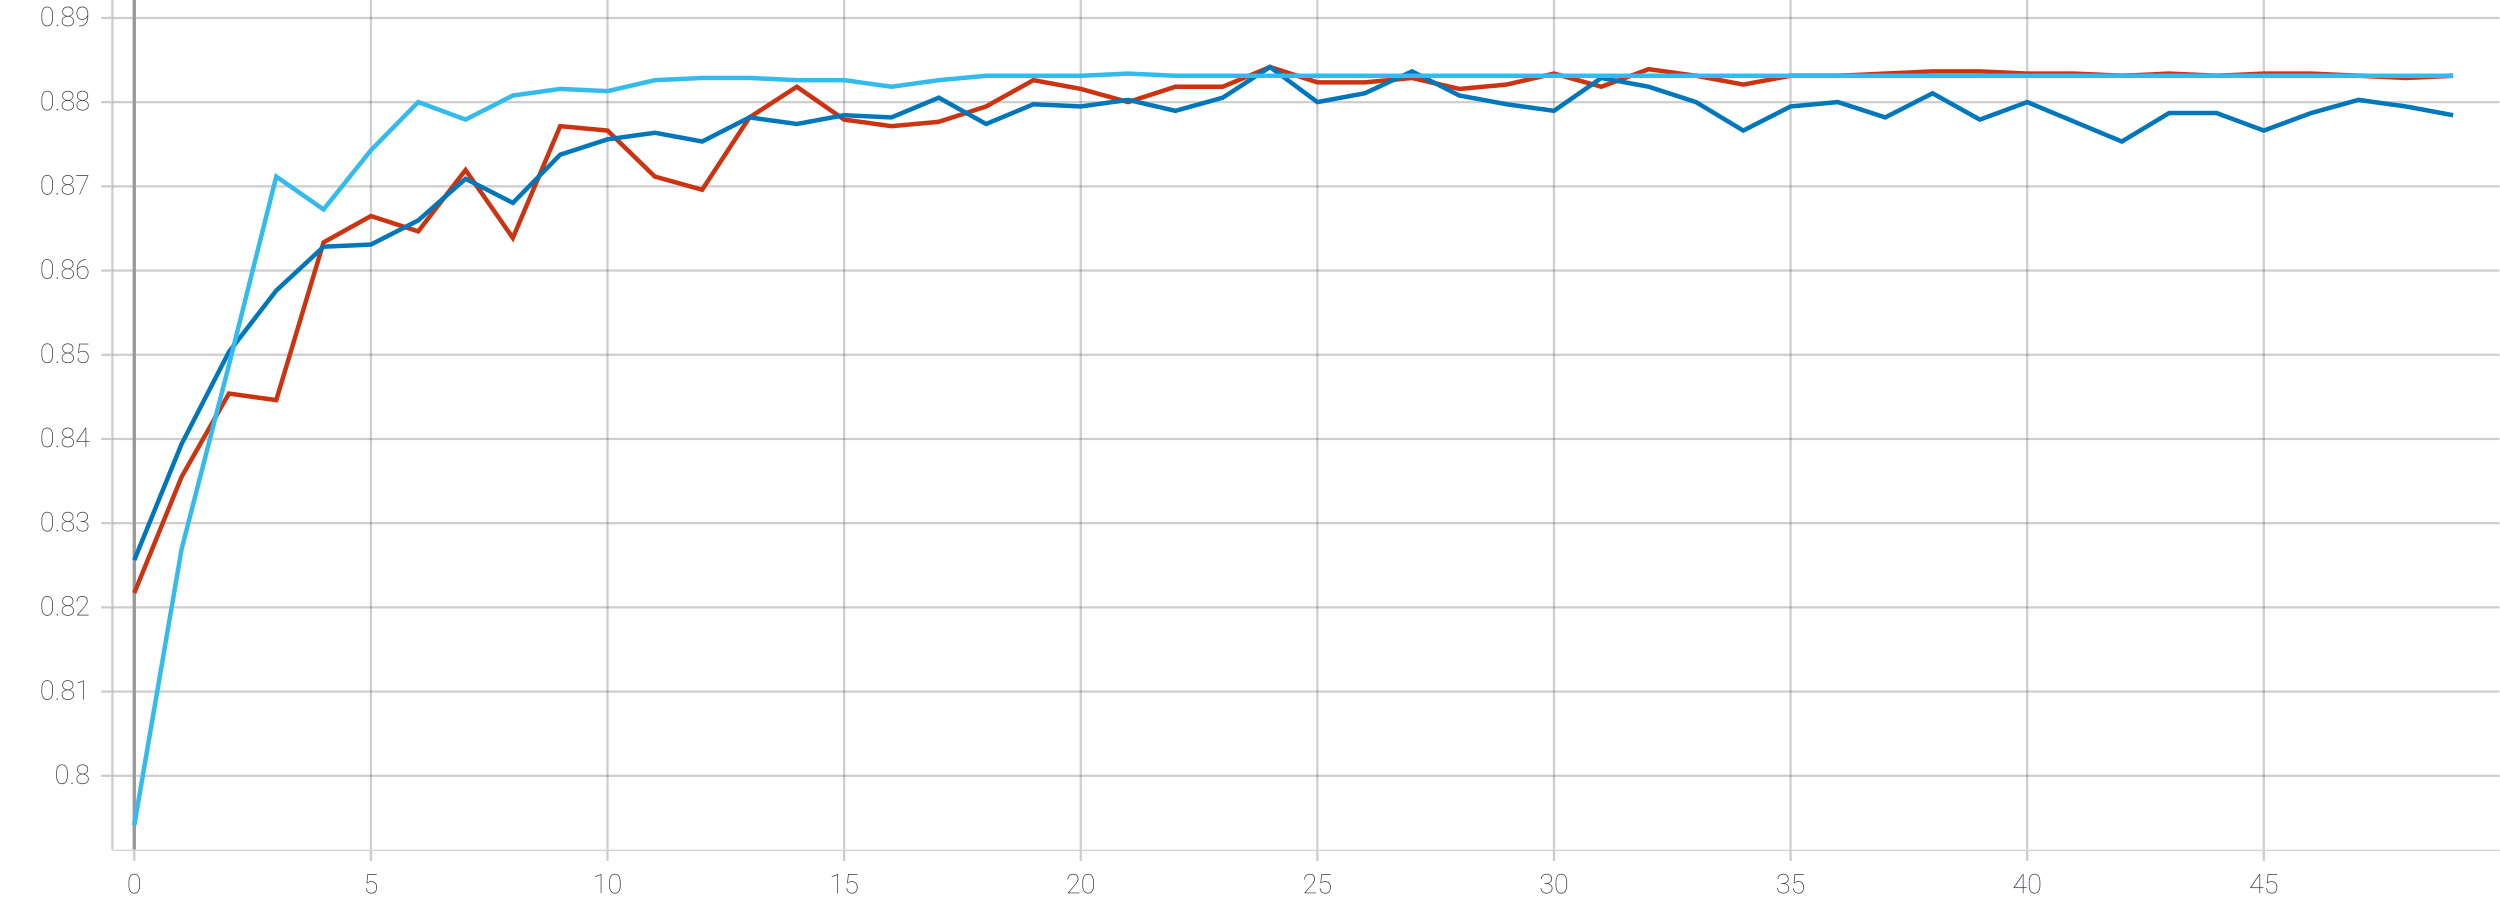
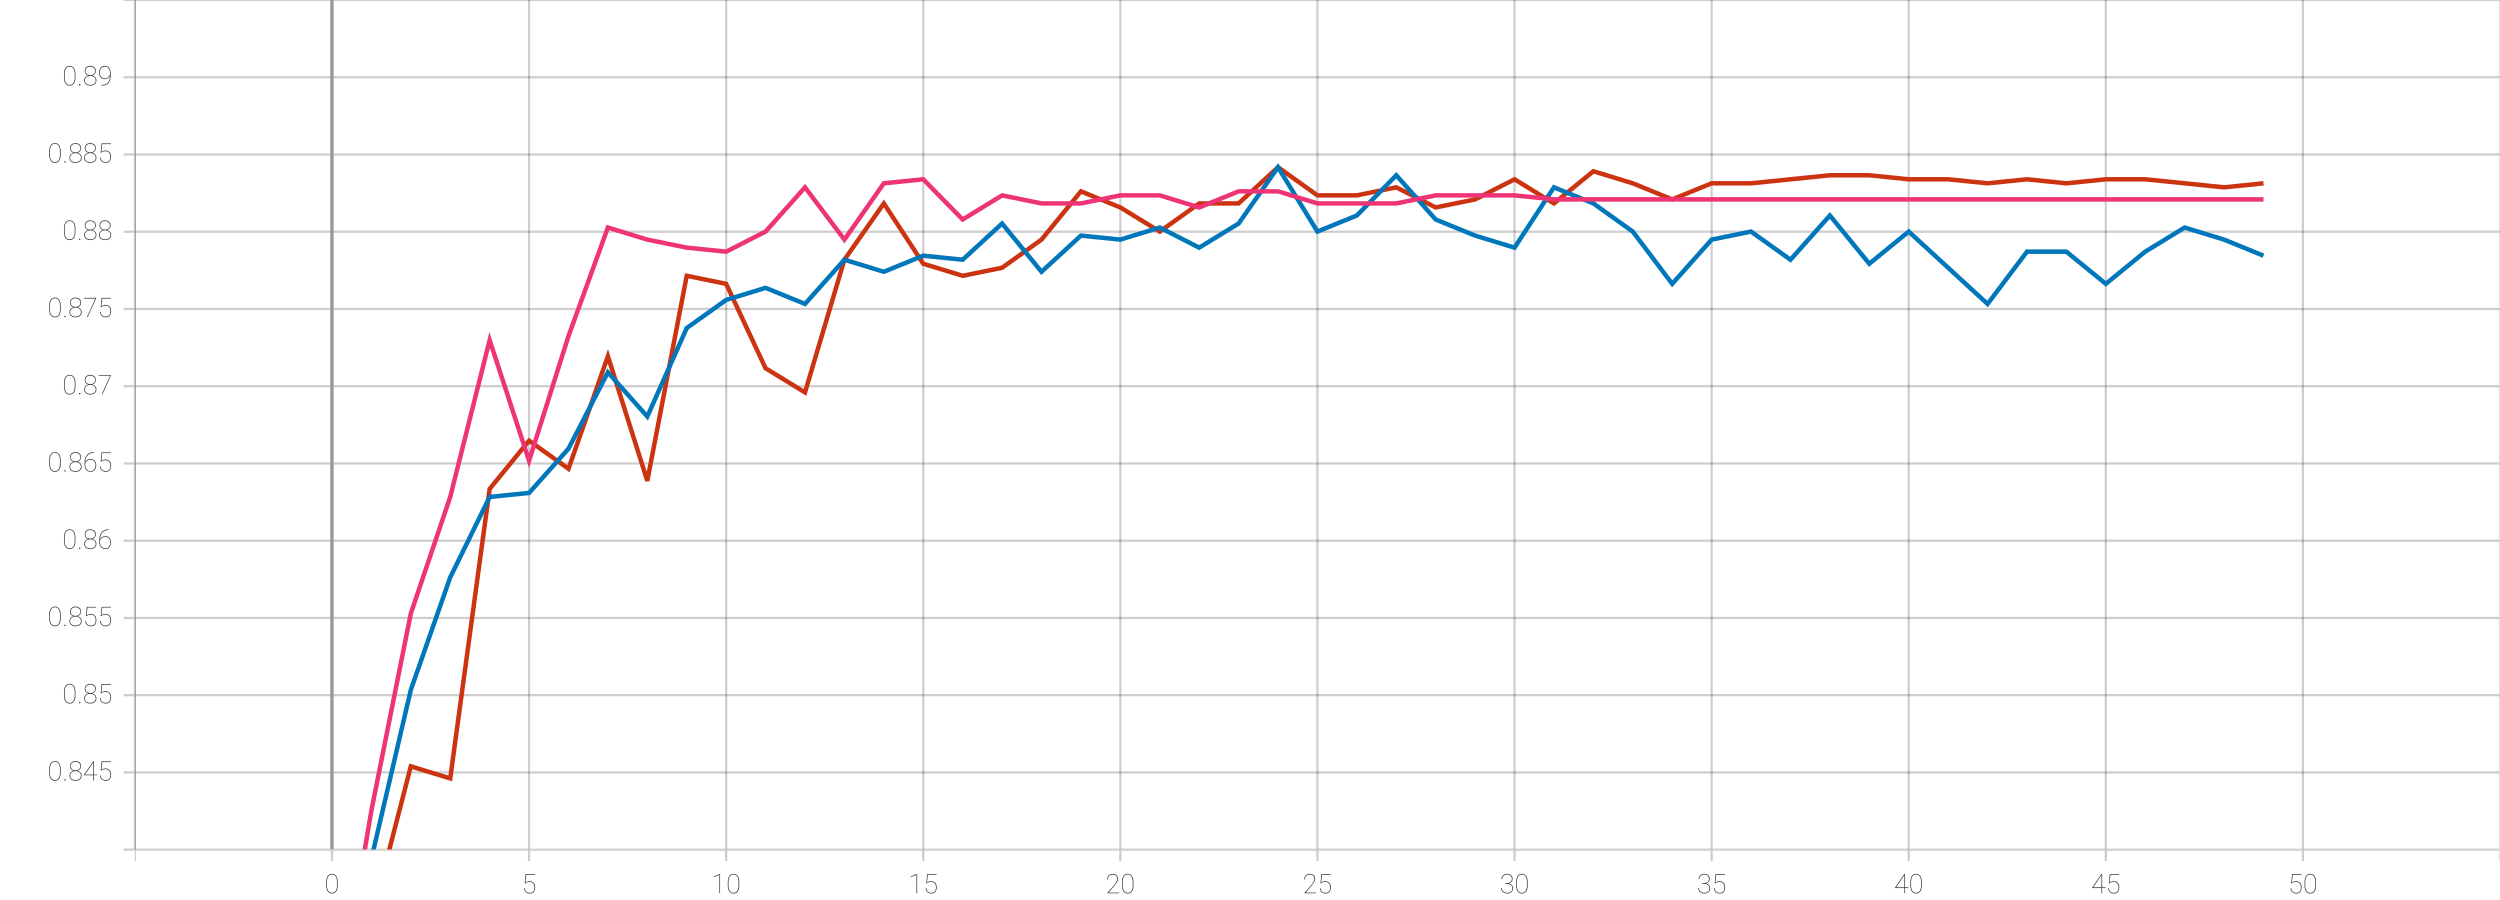
<svg xmlns="http://www.w3.org/2000/svg" viewBox="0 0 1112.2 400">
  <g>
    <g>
      <g>
        <g>
          <g>
-             <line x1="50" y1="345.129" x2="45" y2="345.129" style="visibility: inherit;" fill="rgb(0, 0, 0)" stroke="rgb(204, 204, 204)" stroke-width="1px" />
-             <line x1="50" y1="307.669" x2="45" y2="307.669" style="visibility: inherit;" fill="rgb(0, 0, 0)" stroke="rgb(204, 204, 204)" stroke-width="1px" />
-             <line x1="50" y1="270.209" x2="45" y2="270.209" style="visibility: inherit;" fill="rgb(0, 0, 0)" stroke="rgb(204, 204, 204)" stroke-width="1px" />
-             <line x1="50" y1="232.749" x2="45" y2="232.749" style="visibility: inherit;" fill="rgb(0, 0, 0)" stroke="rgb(204, 204, 204)" stroke-width="1px" />
-             <line x1="50" y1="195.289" x2="45" y2="195.289" style="visibility: inherit;" fill="rgb(0, 0, 0)" stroke="rgb(204, 204, 204)" stroke-width="1px" />
-             <line x1="50" y1="157.829" x2="45" y2="157.829" style="visibility: inherit;" fill="rgb(0, 0, 0)" stroke="rgb(204, 204, 204)" stroke-width="1px" />
-             <line x1="50" y1="120.369" x2="45" y2="120.369" style="visibility: inherit;" fill="rgb(0, 0, 0)" stroke="rgb(204, 204, 204)" stroke-width="1px" />
-             <line x1="50" y1="82.909" x2="45" y2="82.909" style="visibility: inherit;" fill="rgb(0, 0, 0)" stroke="rgb(204, 204, 204)" stroke-width="1px" />
-             <line x1="50" y1="45.449" x2="45" y2="45.449" style="visibility: inherit;" fill="rgb(0, 0, 0)" stroke="rgb(204, 204, 204)" stroke-width="1px" />
-             <line x1="50" y1="7.989" x2="45" y2="7.989" style="visibility: inherit;" fill="rgb(0, 0, 0)" stroke="rgb(204, 204, 204)" stroke-width="1px" />
+             <line x1="60" y1="378" x2="55" y2="378" style="visibility: inherit;" fill="rgb(0, 0, 0)" stroke="rgb(204, 204, 204)" stroke-width="1px" />
+             <line x1="60" y1="343.636" x2="55" y2="343.636" style="visibility: inherit;" fill="rgb(0, 0, 0)" stroke="rgb(204, 204, 204)" stroke-width="1px" />
+             <line x1="60" y1="309.273" x2="55" y2="309.273" style="visibility: inherit;" fill="rgb(0, 0, 0)" stroke="rgb(204, 204, 204)" stroke-width="1px" />
+             <line x1="60" y1="274.909" x2="55" y2="274.909" style="visibility: inherit;" fill="rgb(0, 0, 0)" stroke="rgb(204, 204, 204)" stroke-width="1px" />
+             <line x1="60" y1="240.545" x2="55" y2="240.545" style="visibility: inherit;" fill="rgb(0, 0, 0)" stroke="rgb(204, 204, 204)" stroke-width="1px" />
+             <line x1="60" y1="206.182" x2="55" y2="206.182" style="visibility: inherit;" fill="rgb(0, 0, 0)" stroke="rgb(204, 204, 204)" stroke-width="1px" />
+             <line x1="60" y1="171.818" x2="55" y2="171.818" style="visibility: inherit;" fill="rgb(0, 0, 0)" stroke="rgb(204, 204, 204)" stroke-width="1px" />
+             <line x1="60" y1="137.455" x2="55" y2="137.455" style="visibility: inherit;" fill="rgb(0, 0, 0)" stroke="rgb(204, 204, 204)" stroke-width="1px" />
+             <line x1="60" y1="103.091" x2="55" y2="103.091" style="visibility: inherit;" fill="rgb(0, 0, 0)" stroke="rgb(204, 204, 204)" stroke-width="1px" />
+             <line x1="60" y1="68.727" x2="55" y2="68.727" style="visibility: inherit;" fill="rgb(0, 0, 0)" stroke="rgb(204, 204, 204)" stroke-width="1px" />
+             <line x1="60" y1="34.364" x2="55" y2="34.364" style="visibility: inherit;" fill="rgb(0, 0, 0)" stroke="rgb(204, 204, 204)" stroke-width="1px" />
+             <line x1="60" y1="0" x2="55" y2="0" style="visibility: inherit;" fill="rgb(0, 0, 0)" stroke="rgb(204, 204, 204)" stroke-width="1px" />
          </g>
-           <g transform="translate(40, 0)">
-             <text x="0" y="345.129" dx="0em" dy="0.3em" style="text-anchor: end; visibility: inherit; font-family: Roboto, sans-serif; font-size: 12px; font-weight: 200;" fill="rgb(50, 49, 63)" stroke="none" stroke-width="1px">0.8</text>
-             <text x="0" y="307.669" dx="0em" dy="0.3em" style="text-anchor: end; visibility: inherit; font-family: Roboto, sans-serif; font-size: 12px; font-weight: 200;" fill="rgb(50, 49, 63)" stroke="none" stroke-width="1px">0.81</text>
-             <text x="0" y="270.209" dx="0em" dy="0.3em" style="text-anchor: end; visibility: inherit; font-family: Roboto, sans-serif; font-size: 12px; font-weight: 200;" fill="rgb(50, 49, 63)" stroke="none" stroke-width="1px">0.82</text>
-             <text x="0" y="232.749" dx="0em" dy="0.3em" style="text-anchor: end; visibility: inherit; font-family: Roboto, sans-serif; font-size: 12px; font-weight: 200;" fill="rgb(50, 49, 63)" stroke="none" stroke-width="1px">0.83</text>
-             <text x="0" y="195.289" dx="0em" dy="0.3em" style="text-anchor: end; visibility: inherit; font-family: Roboto, sans-serif; font-size: 12px; font-weight: 200;" fill="rgb(50, 49, 63)" stroke="none" stroke-width="1px">0.84</text>
-             <text x="0" y="157.829" dx="0em" dy="0.3em" style="text-anchor: end; visibility: inherit; font-family: Roboto, sans-serif; font-size: 12px; font-weight: 200;" fill="rgb(50, 49, 63)" stroke="none" stroke-width="1px">0.85</text>
-             <text x="0" y="120.369" dx="0em" dy="0.3em" style="text-anchor: end; visibility: inherit; font-family: Roboto, sans-serif; font-size: 12px; font-weight: 200;" fill="rgb(50, 49, 63)" stroke="none" stroke-width="1px">0.86</text>
-             <text x="0" y="82.909" dx="0em" dy="0.3em" style="text-anchor: end; visibility: inherit; font-family: Roboto, sans-serif; font-size: 12px; font-weight: 200;" fill="rgb(50, 49, 63)" stroke="none" stroke-width="1px">0.87</text>
-             <text x="0" y="45.449" dx="0em" dy="0.3em" style="text-anchor: end; visibility: inherit; font-family: Roboto, sans-serif; font-size: 12px; font-weight: 200;" fill="rgb(50, 49, 63)" stroke="none" stroke-width="1px">0.88</text>
-             <text x="0" y="7.989" dx="0em" dy="0.3em" style="text-anchor: end; visibility: inherit; font-family: Roboto, sans-serif; font-size: 12px; font-weight: 200;" fill="rgb(50, 49, 63)" stroke="none" stroke-width="1px">0.89</text>
+           <g transform="translate(50, 0)">
+             <text x="0" y="378" dx="0em" dy="0.3em" style="text-anchor: end; visibility: hidden; font-family: Roboto, sans-serif; font-size: 12px; font-weight: 200;" fill="rgb(50, 49, 63)" stroke="none" stroke-width="1px">0.84</text>
+             <text x="0" y="343.636" dx="0em" dy="0.3em" style="text-anchor: end; visibility: inherit; font-family: Roboto, sans-serif; font-size: 12px; font-weight: 200;" fill="rgb(50, 49, 63)" stroke="none" stroke-width="1px">0.845</text>
+             <text x="0" y="309.273" dx="0em" dy="0.3em" style="text-anchor: end; visibility: inherit; font-family: Roboto, sans-serif; font-size: 12px; font-weight: 200;" fill="rgb(50, 49, 63)" stroke="none" stroke-width="1px">0.85</text>
+             <text x="0" y="274.909" dx="0em" dy="0.3em" style="text-anchor: end; visibility: inherit; font-family: Roboto, sans-serif; font-size: 12px; font-weight: 200;" fill="rgb(50, 49, 63)" stroke="none" stroke-width="1px">0.855</text>
+             <text x="0" y="240.545" dx="0em" dy="0.3em" style="text-anchor: end; visibility: inherit; font-family: Roboto, sans-serif; font-size: 12px; font-weight: 200;" fill="rgb(50, 49, 63)" stroke="none" stroke-width="1px">0.86</text>
+             <text x="0" y="206.182" dx="0em" dy="0.3em" style="text-anchor: end; visibility: inherit; font-family: Roboto, sans-serif; font-size: 12px; font-weight: 200;" fill="rgb(50, 49, 63)" stroke="none" stroke-width="1px">0.865</text>
+             <text x="0" y="171.818" dx="0em" dy="0.3em" style="text-anchor: end; visibility: inherit; font-family: Roboto, sans-serif; font-size: 12px; font-weight: 200;" fill="rgb(50, 49, 63)" stroke="none" stroke-width="1px">0.87</text>
+             <text x="0" y="137.455" dx="0em" dy="0.3em" style="text-anchor: end; visibility: inherit; font-family: Roboto, sans-serif; font-size: 12px; font-weight: 200;" fill="rgb(50, 49, 63)" stroke="none" stroke-width="1px">0.875</text>
+             <text x="0" y="103.091" dx="0em" dy="0.3em" style="text-anchor: end; visibility: inherit; font-family: Roboto, sans-serif; font-size: 12px; font-weight: 200;" fill="rgb(50, 49, 63)" stroke="none" stroke-width="1px">0.88</text>
+             <text x="0" y="68.727" dx="0em" dy="0.3em" style="text-anchor: end; visibility: inherit; font-family: Roboto, sans-serif; font-size: 12px; font-weight: 200;" fill="rgb(50, 49, 63)" stroke="none" stroke-width="1px">0.885</text>
+             <text x="0" y="34.364" dx="0em" dy="0.3em" style="text-anchor: end; visibility: inherit; font-family: Roboto, sans-serif; font-size: 12px; font-weight: 200;" fill="rgb(50, 49, 63)" stroke="none" stroke-width="1px">0.89</text>
+             <text x="0" y="0" dx="0em" dy="0.3em" style="text-anchor: end; visibility: hidden; font-family: Roboto, sans-serif; font-size: 12px; font-weight: 200;" fill="rgb(50, 49, 63)" stroke="none" stroke-width="1px">0.895</text>
          </g>
-           <line x1="50" y1="0" x2="50" y2="378" fill="rgb(0, 0, 0)" stroke="rgb(204, 204, 204)" stroke-width="1px" />
+           <line x1="60" y1="0" x2="60" y2="378" fill="rgb(0, 0, 0)" stroke="rgb(204, 204, 204)" stroke-width="1px" />
        </g>
      </g>
-       <g transform="translate(50, 0)" clip-path="url(#clip_0)">
+       <g transform="translate(60, 0)" clip-path="url(#clip_0)">
        <clipPath id="clip_0">
-           <rect width="1062" height="378" />
+           <rect width="1052" height="378" />
        </clipPath>
        <g>
          <g>
            <g>
-               <line x1="9.738" y1="0" x2="9.738" y2="378" fill="rgb(0, 0, 0)" stroke="rgb(60, 60, 60)" stroke-width="1px" opacity="0.25" />
-               <line x1="115.002" y1="0" x2="115.002" y2="378" fill="rgb(0, 0, 0)" stroke="rgb(60, 60, 60)" stroke-width="1px" opacity="0.25" />
-               <line x1="220.267" y1="0" x2="220.267" y2="378" fill="rgb(0, 0, 0)" stroke="rgb(60, 60, 60)" stroke-width="1px" opacity="0.25" />
-               <line x1="325.532" y1="0" x2="325.532" y2="378" fill="rgb(0, 0, 0)" stroke="rgb(60, 60, 60)" stroke-width="1px" opacity="0.25" />
-               <line x1="430.796" y1="0" x2="430.796" y2="378" fill="rgb(0, 0, 0)" stroke="rgb(60, 60, 60)" stroke-width="1px" opacity="0.25" />
-               <line x1="536.061" y1="0" x2="536.061" y2="378" fill="rgb(0, 0, 0)" stroke="rgb(60, 60, 60)" stroke-width="1px" opacity="0.25" />
-               <line x1="641.326" y1="0" x2="641.326" y2="378" fill="rgb(0, 0, 0)" stroke="rgb(60, 60, 60)" stroke-width="1px" opacity="0.25" />
-               <line x1="746.59" y1="0" x2="746.59" y2="378" fill="rgb(0, 0, 0)" stroke="rgb(60, 60, 60)" stroke-width="1px" opacity="0.25" />
-               <line x1="851.855" y1="0" x2="851.855" y2="378" fill="rgb(0, 0, 0)" stroke="rgb(60, 60, 60)" stroke-width="1px" opacity="0.25" />
-               <line x1="957.12" y1="0" x2="957.12" y2="378" fill="rgb(0, 0, 0)" stroke="rgb(60, 60, 60)" stroke-width="1px" opacity="0.25" />
+               <line x1="0" y1="0" x2="0" y2="378" fill="rgb(0, 0, 0)" stroke="rgb(60, 60, 60)" stroke-width="1px" opacity="0.25" />
+               <line x1="87.683" y1="0" x2="87.683" y2="378" fill="rgb(0, 0, 0)" stroke="rgb(60, 60, 60)" stroke-width="1px" opacity="0.25" />
+               <line x1="175.367" y1="0" x2="175.367" y2="378" fill="rgb(0, 0, 0)" stroke="rgb(60, 60, 60)" stroke-width="1px" opacity="0.25" />
+               <line x1="263.05" y1="0" x2="263.05" y2="378" fill="rgb(0, 0, 0)" stroke="rgb(60, 60, 60)" stroke-width="1px" opacity="0.25" />
+               <line x1="350.733" y1="0" x2="350.733" y2="378" fill="rgb(0, 0, 0)" stroke="rgb(60, 60, 60)" stroke-width="1px" opacity="0.25" />
+               <line x1="438.417" y1="0" x2="438.417" y2="378" fill="rgb(0, 0, 0)" stroke="rgb(60, 60, 60)" stroke-width="1px" opacity="0.25" />
+               <line x1="526.1" y1="0" x2="526.1" y2="378" fill="rgb(0, 0, 0)" stroke="rgb(60, 60, 60)" stroke-width="1px" opacity="0.25" />
+               <line x1="613.783" y1="0" x2="613.783" y2="378" fill="rgb(0, 0, 0)" stroke="rgb(60, 60, 60)" stroke-width="1px" opacity="0.25" />
+               <line x1="701.467" y1="0" x2="701.467" y2="378" fill="rgb(0, 0, 0)" stroke="rgb(60, 60, 60)" stroke-width="1px" opacity="0.25" />
+               <line x1="789.15" y1="0" x2="789.15" y2="378" fill="rgb(0, 0, 0)" stroke="rgb(60, 60, 60)" stroke-width="1px" opacity="0.25" />
+               <line x1="876.833" y1="0" x2="876.833" y2="378" fill="rgb(0, 0, 0)" stroke="rgb(60, 60, 60)" stroke-width="1px" opacity="0.25" />
+               <line x1="964.517" y1="0" x2="964.517" y2="378" fill="rgb(0, 0, 0)" stroke="rgb(60, 60, 60)" stroke-width="1px" opacity="0.25" />
+               <line x1="1052.2" y1="0" x2="1052.2" y2="378" fill="rgb(0, 0, 0)" stroke="rgb(60, 60, 60)" stroke-width="1px" opacity="0.25" />
            </g>
            <g>
-               <line x1="0" y1="345.129" x2="1062.2" y2="345.129" fill="rgb(0, 0, 0)" stroke="rgb(60, 60, 60)" stroke-width="1px" opacity="0.25" />
-               <line x1="0" y1="307.669" x2="1062.2" y2="307.669" fill="rgb(0, 0, 0)" stroke="rgb(60, 60, 60)" stroke-width="1px" opacity="0.25" />
-               <line x1="0" y1="270.209" x2="1062.2" y2="270.209" fill="rgb(0, 0, 0)" stroke="rgb(60, 60, 60)" stroke-width="1px" opacity="0.25" />
-               <line x1="0" y1="232.749" x2="1062.2" y2="232.749" fill="rgb(0, 0, 0)" stroke="rgb(60, 60, 60)" stroke-width="1px" opacity="0.25" />
-               <line x1="0" y1="195.289" x2="1062.2" y2="195.289" fill="rgb(0, 0, 0)" stroke="rgb(60, 60, 60)" stroke-width="1px" opacity="0.25" />
-               <line x1="0" y1="157.829" x2="1062.2" y2="157.829" fill="rgb(0, 0, 0)" stroke="rgb(60, 60, 60)" stroke-width="1px" opacity="0.25" />
-               <line x1="0" y1="120.369" x2="1062.2" y2="120.369" fill="rgb(0, 0, 0)" stroke="rgb(60, 60, 60)" stroke-width="1px" opacity="0.25" />
-               <line x1="0" y1="82.909" x2="1062.2" y2="82.909" fill="rgb(0, 0, 0)" stroke="rgb(60, 60, 60)" stroke-width="1px" opacity="0.25" />
-               <line x1="0" y1="45.449" x2="1062.2" y2="45.449" fill="rgb(0, 0, 0)" stroke="rgb(60, 60, 60)" stroke-width="1px" opacity="0.25" />
-               <line x1="0" y1="7.989" x2="1062.2" y2="7.989" fill="rgb(0, 0, 0)" stroke="rgb(60, 60, 60)" stroke-width="1px" opacity="0.25" />
+               <line x1="0" y1="378" x2="1052.2" y2="378" fill="rgb(0, 0, 0)" stroke="rgb(60, 60, 60)" stroke-width="1px" opacity="0.25" />
+               <line x1="0" y1="343.636" x2="1052.2" y2="343.636" fill="rgb(0, 0, 0)" stroke="rgb(60, 60, 60)" stroke-width="1px" opacity="0.25" />
+               <line x1="0" y1="309.273" x2="1052.2" y2="309.273" fill="rgb(0, 0, 0)" stroke="rgb(60, 60, 60)" stroke-width="1px" opacity="0.25" />
+               <line x1="0" y1="274.909" x2="1052.2" y2="274.909" fill="rgb(0, 0, 0)" stroke="rgb(60, 60, 60)" stroke-width="1px" opacity="0.25" />
+               <line x1="0" y1="240.545" x2="1052.2" y2="240.545" fill="rgb(0, 0, 0)" stroke="rgb(60, 60, 60)" stroke-width="1px" opacity="0.25" />
+               <line x1="0" y1="206.182" x2="1052.2" y2="206.182" fill="rgb(0, 0, 0)" stroke="rgb(60, 60, 60)" stroke-width="1px" opacity="0.25" />
+               <line x1="0" y1="171.818" x2="1052.2" y2="171.818" fill="rgb(0, 0, 0)" stroke="rgb(60, 60, 60)" stroke-width="1px" opacity="0.25" />
+               <line x1="0" y1="137.455" x2="1052.2" y2="137.455" fill="rgb(0, 0, 0)" stroke="rgb(60, 60, 60)" stroke-width="1px" opacity="0.25" />
+               <line x1="0" y1="103.091" x2="1052.2" y2="103.091" fill="rgb(0, 0, 0)" stroke="rgb(60, 60, 60)" stroke-width="1px" opacity="0.25" />
+               <line x1="0" y1="68.727" x2="1052.2" y2="68.727" fill="rgb(0, 0, 0)" stroke="rgb(60, 60, 60)" stroke-width="1px" opacity="0.25" />
+               <line x1="0" y1="34.364" x2="1052.2" y2="34.364" fill="rgb(0, 0, 0)" stroke="rgb(60, 60, 60)" stroke-width="1px" opacity="0.25" />
+               <line x1="0" y1="0" x2="1052.2" y2="0" fill="rgb(0, 0, 0)" stroke="rgb(60, 60, 60)" stroke-width="1px" opacity="0.25" />
            </g>
          </g>
        </g>
        <g>
          <g>
-             <line x1="0" y1="3341.931" x2="1062.2" y2="3341.931" fill="rgb(0, 0, 0)" stroke="rgb(153, 153, 153)" stroke-width="1.5px" />
+             <line x1="0" y1="6151.091" x2="1052.2" y2="6151.091" fill="rgb(0, 0, 0)" stroke="rgb(153, 153, 153)" stroke-width="1.5px" />
          </g>
        </g>
        <g>
          <g>
-             <line x1="9.738" y1="0" x2="9.738" y2="378" fill="rgb(0, 0, 0)" stroke="rgb(153, 153, 153)" stroke-width="1.5px" />
+             <line x1="87.683" y1="0" x2="87.683" y2="378" fill="rgb(0, 0, 0)" stroke="rgb(153, 153, 153)" stroke-width="1.5px" />
          </g>
        </g>
        <g>
          <g>
            <g>
              <g>
                <g>
-                   <path stroke="rgb(204, 51, 17)" stroke-width="2px" d="M9.738,263.813L30.791,212.138L51.844,175.087L72.897,178.012L93.95,107.811L115.002,96.111L136.055,102.936L157.108,75.636L178.161,105.861L199.214,56.135L220.267,58.085L241.32,78.561L262.373,84.411L283.426,52.235L304.479,38.585L325.532,53.21L346.585,56.135L367.638,54.185L388.691,47.36L409.743,35.66L430.796,39.56L451.849,45.41L472.902,38.585L493.955,38.585L515.008,29.81L536.061,36.635L557.114,36.635L578.167,34.685L599.22,39.56L620.273,37.61L641.326,32.735L662.379,38.585L683.432,30.785L704.484,33.71L725.537,37.61L746.59,33.71L767.643,33.71L788.696,32.735L809.749,31.76L830.802,31.76L851.855,32.735L872.908,32.735L893.961,33.71L915.014,32.735L936.067,33.71L957.12,32.735L978.173,32.735L999.226,33.71L1020.278,34.685L1041.331,33.71" style="fill: none;" fill="none" />
+                   <path stroke="rgb(204, 51, 17)" stroke-width="2px" d="M105.22,408.911L122.757,340.935L140.293,346.302L157.83,217.505L175.367,196.039L192.903,208.561L210.44,158.474L227.977,213.927L245.513,122.697L263.05,126.274L280.587,163.84L298.123,174.573L315.66,115.541L333.197,90.498L350.733,117.33L368.27,122.697L385.807,119.119L403.343,106.597L420.88,85.131L438.417,92.286L455.953,103.019L473.49,90.498L491.027,90.498L508.563,74.398L526.1,86.92L543.637,86.92L561.173,83.342L578.71,92.286L596.247,88.709L613.783,79.764L631.32,90.498L648.857,76.187L666.393,81.553L683.93,88.709L701.467,81.553L719.003,81.553L736.54,79.764L754.077,77.976L771.613,77.976L789.15,79.764L806.687,79.764L824.223,81.553L841.76,79.764L859.297,81.553L876.833,79.764L894.37,79.764L911.907,81.553L929.443,83.342L946.98,81.553" style="fill: none;" fill="none" />
                </g>
                <g>
-                   <path stroke="rgb(0, 119, 187)" stroke-width="2px" d="M9.738,249.188L30.791,197.512L51.844,156.562L72.897,129.261L93.95,109.761L115.002,108.786L136.055,98.061L157.108,79.536L178.161,90.261L199.214,68.81L220.267,61.985L241.32,59.06L262.373,62.96L283.426,52.235L304.479,55.16L325.532,51.26L346.585,52.235L367.638,43.46L388.691,55.16L409.743,46.385L430.796,47.36L451.849,44.435L472.902,49.31L493.955,43.46L515.008,29.81L536.061,45.41L557.114,41.51L578.167,31.76L599.22,42.485L620.273,46.385L641.326,49.31L662.379,34.685L683.432,38.585L704.484,45.41L725.537,58.085L746.59,47.36L767.643,45.41L788.696,52.235L809.749,41.51L830.802,53.21L851.855,45.41L872.908,54.185L893.961,62.96L915.014,50.285L936.067,50.285L957.12,58.085L978.173,50.285L999.226,44.435L1020.278,47.36L1041.331,51.26" style="fill: none;" fill="none" />
+                   <path stroke="rgb(0, 119, 187)" stroke-width="2px" d="M105.22,382.079L122.757,306.947L140.293,256.86L157.83,221.083L175.367,219.294L192.903,199.617L210.44,165.629L227.977,185.306L245.513,145.951L263.05,133.43L280.587,128.063L298.123,135.219L315.66,115.541L333.197,120.908L350.733,113.752L368.27,115.541L385.807,99.442L403.343,120.908L420.88,104.808L438.417,106.597L455.953,101.23L473.49,110.175L491.027,99.442L508.563,74.398L526.1,103.019L543.637,95.864L561.173,77.976L578.71,97.653L596.247,104.808L613.783,110.175L631.32,83.342L648.857,90.498L666.393,103.019L683.93,126.274L701.467,106.597L719.003,103.019L736.54,115.541L754.077,95.864L771.613,117.33L789.15,103.019L806.687,119.119L824.223,135.219L841.76,111.963L859.297,111.963L876.833,126.274L894.37,111.963L911.907,101.23L929.443,106.597L946.98,113.752" style="fill: none;" fill="none" />
                </g>
                <g>
-                   <path stroke="rgb(51, 187, 238)" stroke-width="2px" d="M9.738,367.165L30.791,244.313L51.844,162.412L72.897,78.561L93.95,93.186L115.002,66.86L136.055,45.41L157.108,53.21L178.161,42.485L199.214,39.56L220.267,40.535L241.32,35.66L262.373,34.685L283.426,34.685L304.479,35.66L325.532,35.66L346.585,38.585L367.638,35.66L388.691,33.71L409.743,33.71L430.796,33.71L451.849,32.735L472.902,33.71L493.955,33.71L515.008,33.71L536.061,33.71L557.114,33.71L578.167,33.71L599.22,33.71L620.273,33.71L641.326,33.71L662.379,33.71L683.432,33.71L704.484,33.71L725.537,33.71L746.59,33.71L767.643,33.71L788.696,33.71L809.749,33.71L830.802,33.71L851.855,33.71L872.908,33.71L893.961,33.71L915.014,33.71L936.067,33.71L957.12,33.71L978.173,33.71L999.226,33.71L1020.278,33.71L1041.331,33.71" style="fill: none;" fill="none" />
+                   <path stroke="rgb(238, 51, 119)" stroke-width="2px" d="M87.683,464.365L105.22,360.612L122.757,272.959L140.293,221.083L157.83,151.318L175.367,204.983L192.903,149.529L210.44,101.23L227.977,106.597L245.513,110.175L263.05,111.963L280.587,103.019L298.123,83.342L315.66,106.597L333.197,81.553L350.733,79.764L368.27,97.653L385.807,86.92L403.343,90.498L420.88,90.498L438.417,86.92L455.953,86.92L473.49,92.286L491.027,85.131L508.563,85.131L526.1,90.498L543.637,90.498L561.173,90.498L578.71,86.92L596.247,86.92L613.783,86.92L631.32,88.709L648.857,88.709L666.393,88.709L683.93,88.709L701.467,88.709L719.003,88.709L736.54,88.709L754.077,88.709L771.613,88.709L789.15,88.709L806.687,88.709L824.223,88.709L841.76,88.709L859.297,88.709L876.833,88.709L894.37,88.709L911.907,88.709L929.443,88.709L946.98,88.709" style="fill: none;" fill="none" />
                </g>
              </g>
            </g>
          </g>
        </g>
      </g>
-       <g transform="translate(50, 378)" clip-path="url(#clip_1)">
+       <g transform="translate(60, 378)" clip-path="url(#clip_1)">
        <clipPath id="clip_1">
-           <rect width="1062" height="22" />
+           <rect width="1052" height="22" />
        </clipPath>
        <g>
          <g>
-             <line x1="9.738" y1="0" x2="9.738" y2="5" style="visibility: inherit;" fill="rgb(0, 0, 0)" stroke="rgb(204, 204, 204)" stroke-width="1px" />
-             <line x1="115.002" y1="0" x2="115.002" y2="5" style="visibility: inherit;" fill="rgb(0, 0, 0)" stroke="rgb(204, 204, 204)" stroke-width="1px" />
-             <line x1="220.267" y1="0" x2="220.267" y2="5" style="visibility: inherit;" fill="rgb(0, 0, 0)" stroke="rgb(204, 204, 204)" stroke-width="1px" />
-             <line x1="325.532" y1="0" x2="325.532" y2="5" style="visibility: inherit;" fill="rgb(0, 0, 0)" stroke="rgb(204, 204, 204)" stroke-width="1px" />
-             <line x1="430.796" y1="0" x2="430.796" y2="5" style="visibility: inherit;" fill="rgb(0, 0, 0)" stroke="rgb(204, 204, 204)" stroke-width="1px" />
-             <line x1="536.061" y1="0" x2="536.061" y2="5" style="visibility: inherit;" fill="rgb(0, 0, 0)" stroke="rgb(204, 204, 204)" stroke-width="1px" />
-             <line x1="641.326" y1="0" x2="641.326" y2="5" style="visibility: inherit;" fill="rgb(0, 0, 0)" stroke="rgb(204, 204, 204)" stroke-width="1px" />
-             <line x1="746.59" y1="0" x2="746.59" y2="5" style="visibility: inherit;" fill="rgb(0, 0, 0)" stroke="rgb(204, 204, 204)" stroke-width="1px" />
-             <line x1="851.855" y1="0" x2="851.855" y2="5" style="visibility: inherit;" fill="rgb(0, 0, 0)" stroke="rgb(204, 204, 204)" stroke-width="1px" />
-             <line x1="957.12" y1="0" x2="957.12" y2="5" style="visibility: inherit;" fill="rgb(0, 0, 0)" stroke="rgb(204, 204, 204)" stroke-width="1px" />
+             <line x1="0" y1="0" x2="0" y2="5" style="visibility: inherit;" fill="rgb(0, 0, 0)" stroke="rgb(204, 204, 204)" stroke-width="1px" />
+             <line x1="87.683" y1="0" x2="87.683" y2="5" style="visibility: inherit;" fill="rgb(0, 0, 0)" stroke="rgb(204, 204, 204)" stroke-width="1px" />
+             <line x1="175.367" y1="0" x2="175.367" y2="5" style="visibility: inherit;" fill="rgb(0, 0, 0)" stroke="rgb(204, 204, 204)" stroke-width="1px" />
+             <line x1="263.05" y1="0" x2="263.05" y2="5" style="visibility: inherit;" fill="rgb(0, 0, 0)" stroke="rgb(204, 204, 204)" stroke-width="1px" />
+             <line x1="350.733" y1="0" x2="350.733" y2="5" style="visibility: inherit;" fill="rgb(0, 0, 0)" stroke="rgb(204, 204, 204)" stroke-width="1px" />
+             <line x1="438.417" y1="0" x2="438.417" y2="5" style="visibility: inherit;" fill="rgb(0, 0, 0)" stroke="rgb(204, 204, 204)" stroke-width="1px" />
+             <line x1="526.1" y1="0" x2="526.1" y2="5" style="visibility: inherit;" fill="rgb(0, 0, 0)" stroke="rgb(204, 204, 204)" stroke-width="1px" />
+             <line x1="613.783" y1="0" x2="613.783" y2="5" style="visibility: inherit;" fill="rgb(0, 0, 0)" stroke="rgb(204, 204, 204)" stroke-width="1px" />
+             <line x1="701.467" y1="0" x2="701.467" y2="5" style="visibility: inherit;" fill="rgb(0, 0, 0)" stroke="rgb(204, 204, 204)" stroke-width="1px" />
+             <line x1="789.15" y1="0" x2="789.15" y2="5" style="visibility: inherit;" fill="rgb(0, 0, 0)" stroke="rgb(204, 204, 204)" stroke-width="1px" />
+             <line x1="876.833" y1="0" x2="876.833" y2="5" style="visibility: inherit;" fill="rgb(0, 0, 0)" stroke="rgb(204, 204, 204)" stroke-width="1px" />
+             <line x1="964.517" y1="0" x2="964.517" y2="5" style="visibility: inherit;" fill="rgb(0, 0, 0)" stroke="rgb(204, 204, 204)" stroke-width="1px" />
+             <line x1="1052.2" y1="0" x2="1052.2" y2="5" style="visibility: inherit;" fill="rgb(0, 0, 0)" stroke="rgb(204, 204, 204)" stroke-width="1px" />
          </g>
          <g transform="translate(0, 8)">
-             <text x="9.738" y="0" dx="0em" dy="0.95em" style="text-anchor: middle; visibility: inherit; font-family: Roboto, sans-serif; font-size: 12px; font-weight: 200;" fill="rgb(50, 49, 63)" stroke="none" stroke-width="1px">0</text>
-             <text x="115.002" y="0" dx="0em" dy="0.95em" style="text-anchor: middle; visibility: inherit; font-family: Roboto, sans-serif; font-size: 12px; font-weight: 200;" fill="rgb(50, 49, 63)" stroke="none" stroke-width="1px">5</text>
-             <text x="220.267" y="0" dx="0em" dy="0.95em" style="text-anchor: middle; visibility: inherit; font-family: Roboto, sans-serif; font-size: 12px; font-weight: 200;" fill="rgb(50, 49, 63)" stroke="none" stroke-width="1px">10</text>
-             <text x="325.532" y="0" dx="0em" dy="0.95em" style="text-anchor: middle; visibility: inherit; font-family: Roboto, sans-serif; font-size: 12px; font-weight: 200;" fill="rgb(50, 49, 63)" stroke="none" stroke-width="1px">15</text>
-             <text x="430.796" y="0" dx="0em" dy="0.95em" style="text-anchor: middle; visibility: inherit; font-family: Roboto, sans-serif; font-size: 12px; font-weight: 200;" fill="rgb(50, 49, 63)" stroke="none" stroke-width="1px">20</text>
-             <text x="536.061" y="0" dx="0em" dy="0.95em" style="text-anchor: middle; visibility: inherit; font-family: Roboto, sans-serif; font-size: 12px; font-weight: 200;" fill="rgb(50, 49, 63)" stroke="none" stroke-width="1px">25</text>
-             <text x="641.326" y="0" dx="0em" dy="0.95em" style="text-anchor: middle; visibility: inherit; font-family: Roboto, sans-serif; font-size: 12px; font-weight: 200;" fill="rgb(50, 49, 63)" stroke="none" stroke-width="1px">30</text>
-             <text x="746.59" y="0" dx="0em" dy="0.95em" style="text-anchor: middle; visibility: inherit; font-family: Roboto, sans-serif; font-size: 12px; font-weight: 200;" fill="rgb(50, 49, 63)" stroke="none" stroke-width="1px">35</text>
-             <text x="851.855" y="0" dx="0em" dy="0.95em" style="text-anchor: middle; visibility: inherit; font-family: Roboto, sans-serif; font-size: 12px; font-weight: 200;" fill="rgb(50, 49, 63)" stroke="none" stroke-width="1px">40</text>
-             <text x="957.12" y="0" dx="0em" dy="0.95em" style="text-anchor: middle; visibility: inherit; font-family: Roboto, sans-serif; font-size: 12px; font-weight: 200;" fill="rgb(50, 49, 63)" stroke="none" stroke-width="1px">45</text>
+             <text x="0" y="0" dx="0em" dy="0.95em" style="text-anchor: middle; visibility: hidden; font-family: Roboto, sans-serif; font-size: 12px; font-weight: 200;" fill="rgb(50, 49, 63)" stroke="none" stroke-width="1px">-5</text>
+             <text x="87.683" y="0" dx="0em" dy="0.95em" style="text-anchor: middle; visibility: inherit; font-family: Roboto, sans-serif; font-size: 12px; font-weight: 200;" fill="rgb(50, 49, 63)" stroke="none" stroke-width="1px">0</text>
+             <text x="175.367" y="0" dx="0em" dy="0.95em" style="text-anchor: middle; visibility: inherit; font-family: Roboto, sans-serif; font-size: 12px; font-weight: 200;" fill="rgb(50, 49, 63)" stroke="none" stroke-width="1px">5</text>
+             <text x="263.05" y="0" dx="0em" dy="0.95em" style="text-anchor: middle; visibility: inherit; font-family: Roboto, sans-serif; font-size: 12px; font-weight: 200;" fill="rgb(50, 49, 63)" stroke="none" stroke-width="1px">10</text>
+             <text x="350.733" y="0" dx="0em" dy="0.95em" style="text-anchor: middle; visibility: inherit; font-family: Roboto, sans-serif; font-size: 12px; font-weight: 200;" fill="rgb(50, 49, 63)" stroke="none" stroke-width="1px">15</text>
+             <text x="438.417" y="0" dx="0em" dy="0.95em" style="text-anchor: middle; visibility: inherit; font-family: Roboto, sans-serif; font-size: 12px; font-weight: 200;" fill="rgb(50, 49, 63)" stroke="none" stroke-width="1px">20</text>
+             <text x="526.1" y="0" dx="0em" dy="0.95em" style="text-anchor: middle; visibility: inherit; font-family: Roboto, sans-serif; font-size: 12px; font-weight: 200;" fill="rgb(50, 49, 63)" stroke="none" stroke-width="1px">25</text>
+             <text x="613.783" y="0" dx="0em" dy="0.95em" style="text-anchor: middle; visibility: inherit; font-family: Roboto, sans-serif; font-size: 12px; font-weight: 200;" fill="rgb(50, 49, 63)" stroke="none" stroke-width="1px">30</text>
+             <text x="701.467" y="0" dx="0em" dy="0.95em" style="text-anchor: middle; visibility: inherit; font-family: Roboto, sans-serif; font-size: 12px; font-weight: 200;" fill="rgb(50, 49, 63)" stroke="none" stroke-width="1px">35</text>
+             <text x="789.15" y="0" dx="0em" dy="0.95em" style="text-anchor: middle; visibility: inherit; font-family: Roboto, sans-serif; font-size: 12px; font-weight: 200;" fill="rgb(50, 49, 63)" stroke="none" stroke-width="1px">40</text>
+             <text x="876.833" y="0" dx="0em" dy="0.95em" style="text-anchor: middle; visibility: inherit; font-family: Roboto, sans-serif; font-size: 12px; font-weight: 200;" fill="rgb(50, 49, 63)" stroke="none" stroke-width="1px">45</text>
+             <text x="964.517" y="0" dx="0em" dy="0.95em" style="text-anchor: middle; visibility: inherit; font-family: Roboto, sans-serif; font-size: 12px; font-weight: 200;" fill="rgb(50, 49, 63)" stroke="none" stroke-width="1px">50</text>
+             <text x="1052.2" y="0" dx="0em" dy="0.95em" style="text-anchor: middle; visibility: hidden; font-family: Roboto, sans-serif; font-size: 12px; font-weight: 200;" fill="rgb(50, 49, 63)" stroke="none" stroke-width="1px">55</text>
          </g>
-           <line x1="0" y1="0" x2="1062.2" y2="0" fill="rgb(0, 0, 0)" stroke="rgb(204, 204, 204)" stroke-width="1px" />
+           <line x1="0" y1="0" x2="1052.2" y2="0" fill="rgb(0, 0, 0)" stroke="rgb(204, 204, 204)" stroke-width="1px" />
        </g>
      </g>
    </g>
  </g>
</svg>
